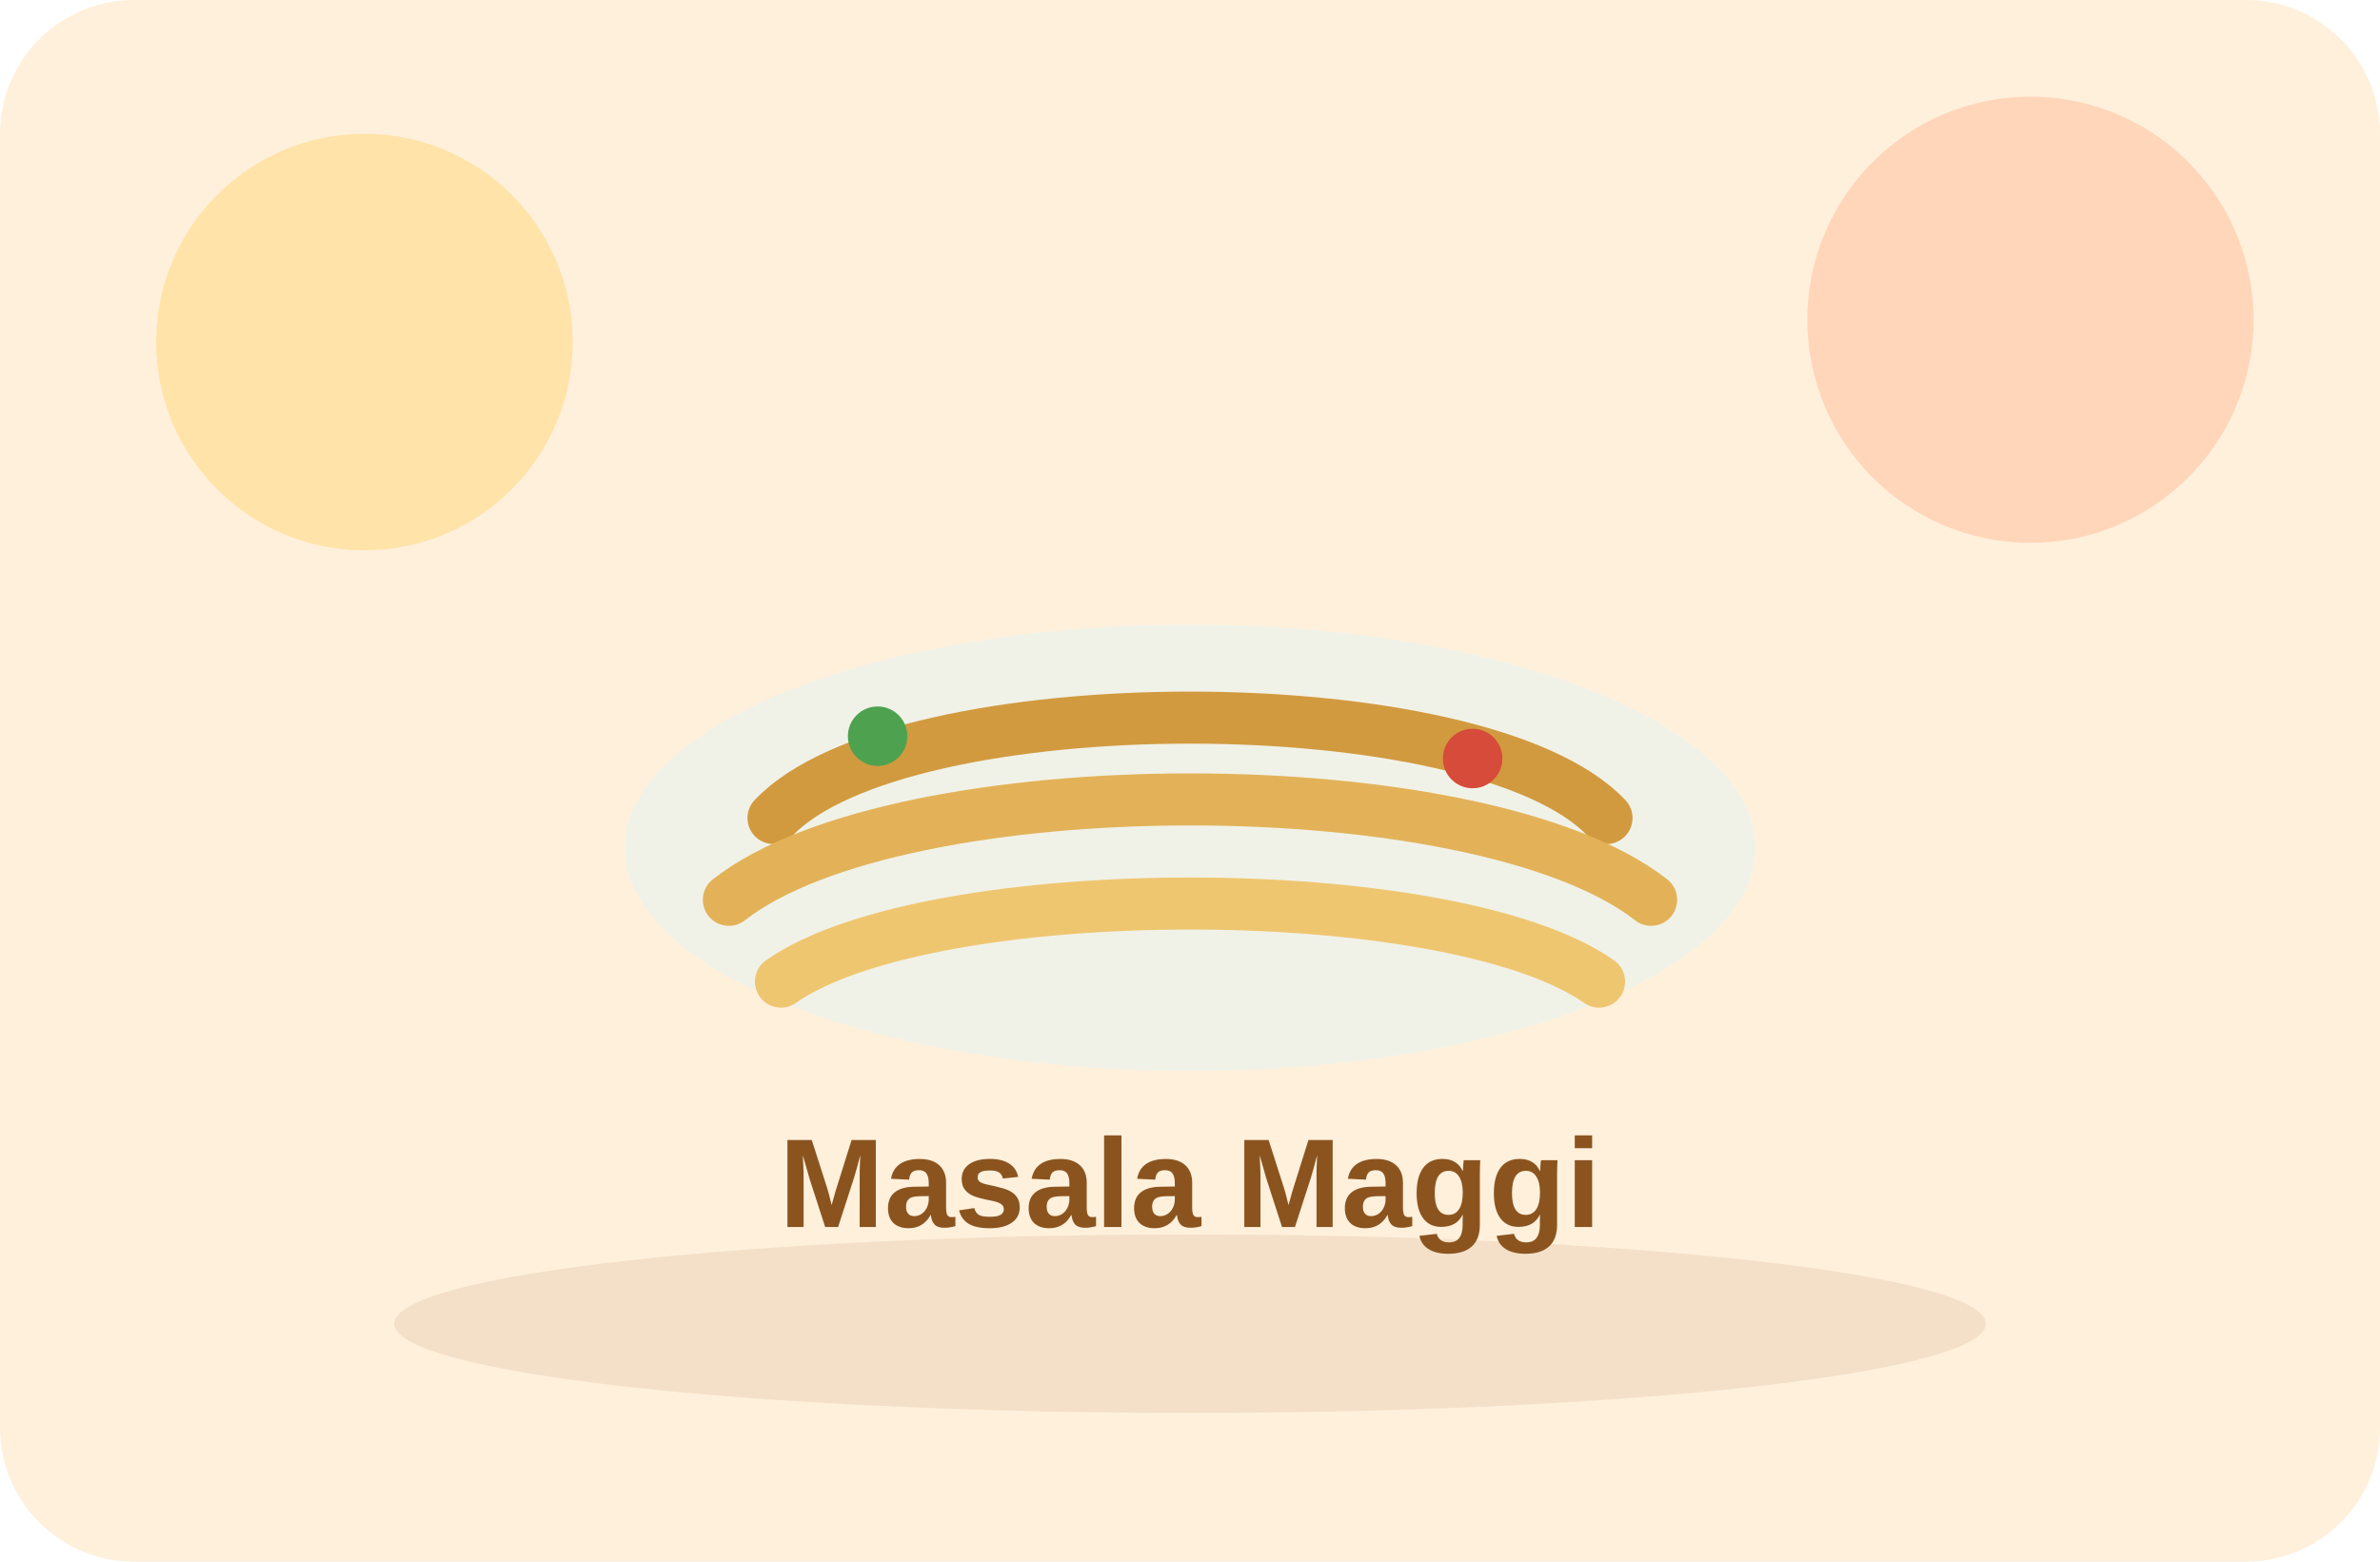
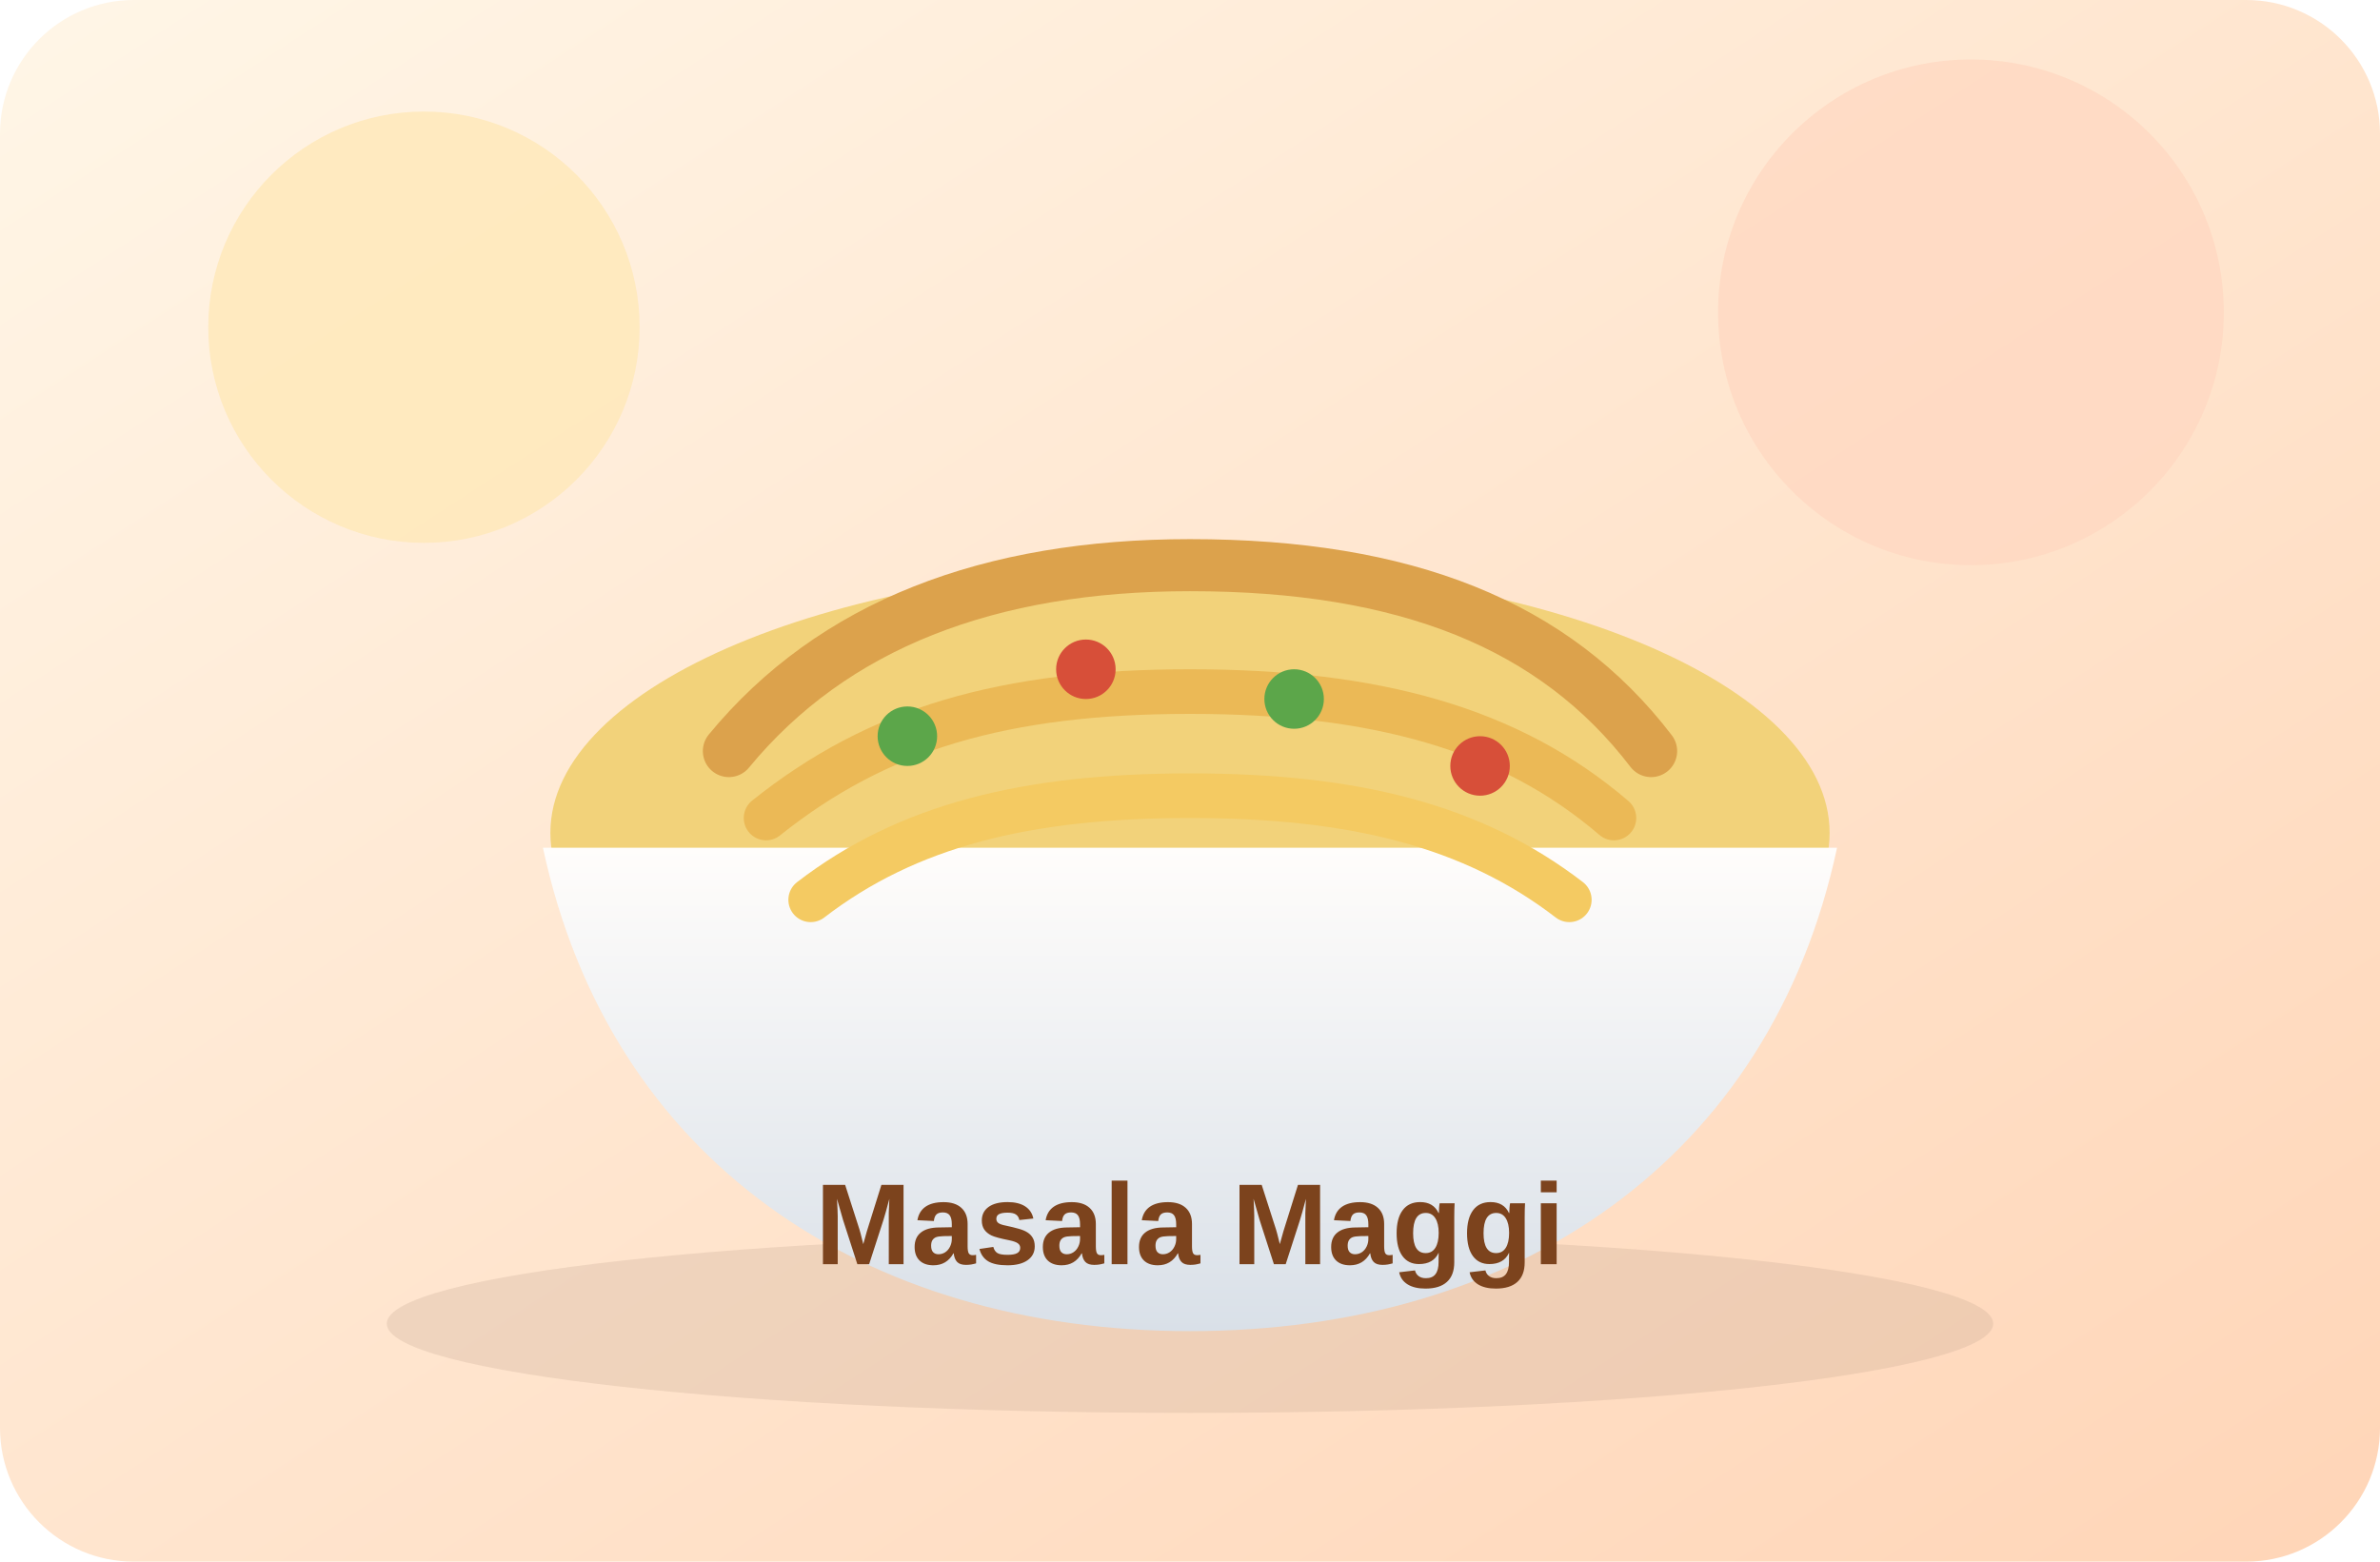
- <svg xmlns="http://www.w3.org/2000/svg" viewBox="0 0 640 420">
-   <rect width="640" height="420" rx="36" fill="#fff0dc" />
-   <circle cx="98" cy="92" r="56" fill="#ffe3a8" />
-   <circle cx="546" cy="86" r="60" fill="#ffd6b9" />
-   <ellipse cx="320" cy="356" rx="214" ry="24" fill="#d3b28f" opacity="0.26" />
-   <ellipse cx="320" cy="228" rx="152" ry="60" fill="#f0f2e8" />
-   <path d="M208 220c34-36 190-36 224 0" stroke="#d29a3f" stroke-width="14" fill="none" stroke-linecap="round" />
-   <path d="M196 242c46-36 202-36 248 0" stroke="#e3b258" stroke-width="14" fill="none" stroke-linecap="round" />
-   <path d="M210 264c40-28 180-28 220 0" stroke="#efc670" stroke-width="14" fill="none" stroke-linecap="round" />
-   <circle cx="236" cy="198" r="8" fill="#4ea24f" />
-   <circle cx="396" cy="204" r="8" fill="#d64b39" />
-   <text x="320" y="330" text-anchor="middle" font-family="Manrope, Arial, sans-serif" font-size="34" font-weight="800" fill="#8b541f">Masala Maggi</text>
+ <svg xmlns="http://www.w3.org/2000/svg" viewBox="0 0 640 420" role="img" aria-labelledby="title desc">
+   <defs>
+     <linearGradient id="bg" x1="0%" y1="0%" x2="100%" y2="100%">
+       <stop offset="0%" stop-color="#fff6e7" />
+       <stop offset="100%" stop-color="#ffd5b7" />
+     </linearGradient>
+     <linearGradient id="bowl" x1="0%" y1="0%" x2="0%" y2="100%">
+       <stop offset="0%" stop-color="#fffdfb" />
+       <stop offset="100%" stop-color="#d9e0e8" />
+     </linearGradient>
+   </defs>
+   <rect width="640" height="420" rx="36" fill="url(#bg)" />
+   <circle cx="114" cy="88" r="58" fill="#ffe8b8" opacity="0.8" />
+   <circle cx="530" cy="84" r="68" fill="#ffd7c0" opacity="0.72" />
+   <ellipse cx="320" cy="356" rx="216" ry="24" fill="#bea08a" opacity="0.24" />
+   <ellipse cx="320" cy="224" rx="172" ry="72" fill="#f2d27a" />
+   <path d="M146 228c18 84 86 130 174 130s156-46 174-130z" fill="url(#bowl)" />
+   <path d="M196 202c28-34 70-50 124-50 58 0 98 16 124 50" stroke="#dca24c" stroke-width="14" fill="none" stroke-linecap="round" />
+   <path d="M206 220c30-24 64-34 114-34s86 10 114 34" stroke="#ebb956" stroke-width="12" fill="none" stroke-linecap="round" />
+   <path d="M218 242c26-20 58-28 102-28s76 8 102 28" stroke="#f4ca62" stroke-width="12" fill="none" stroke-linecap="round" />
+   <circle cx="244" cy="198" r="8" fill="#5ca64a" />
+   <circle cx="292" cy="180" r="8" fill="#d74f39" />
+   <circle cx="348" cy="188" r="8" fill="#5ca64a" />
+   <circle cx="398" cy="206" r="8" fill="#d74f39" />
+   <text x="320" y="340" text-anchor="middle" font-family="Manrope, Arial, sans-serif" font-size="31" font-weight="800" fill="#7c431d">Masala Maggi</text>
</svg>
